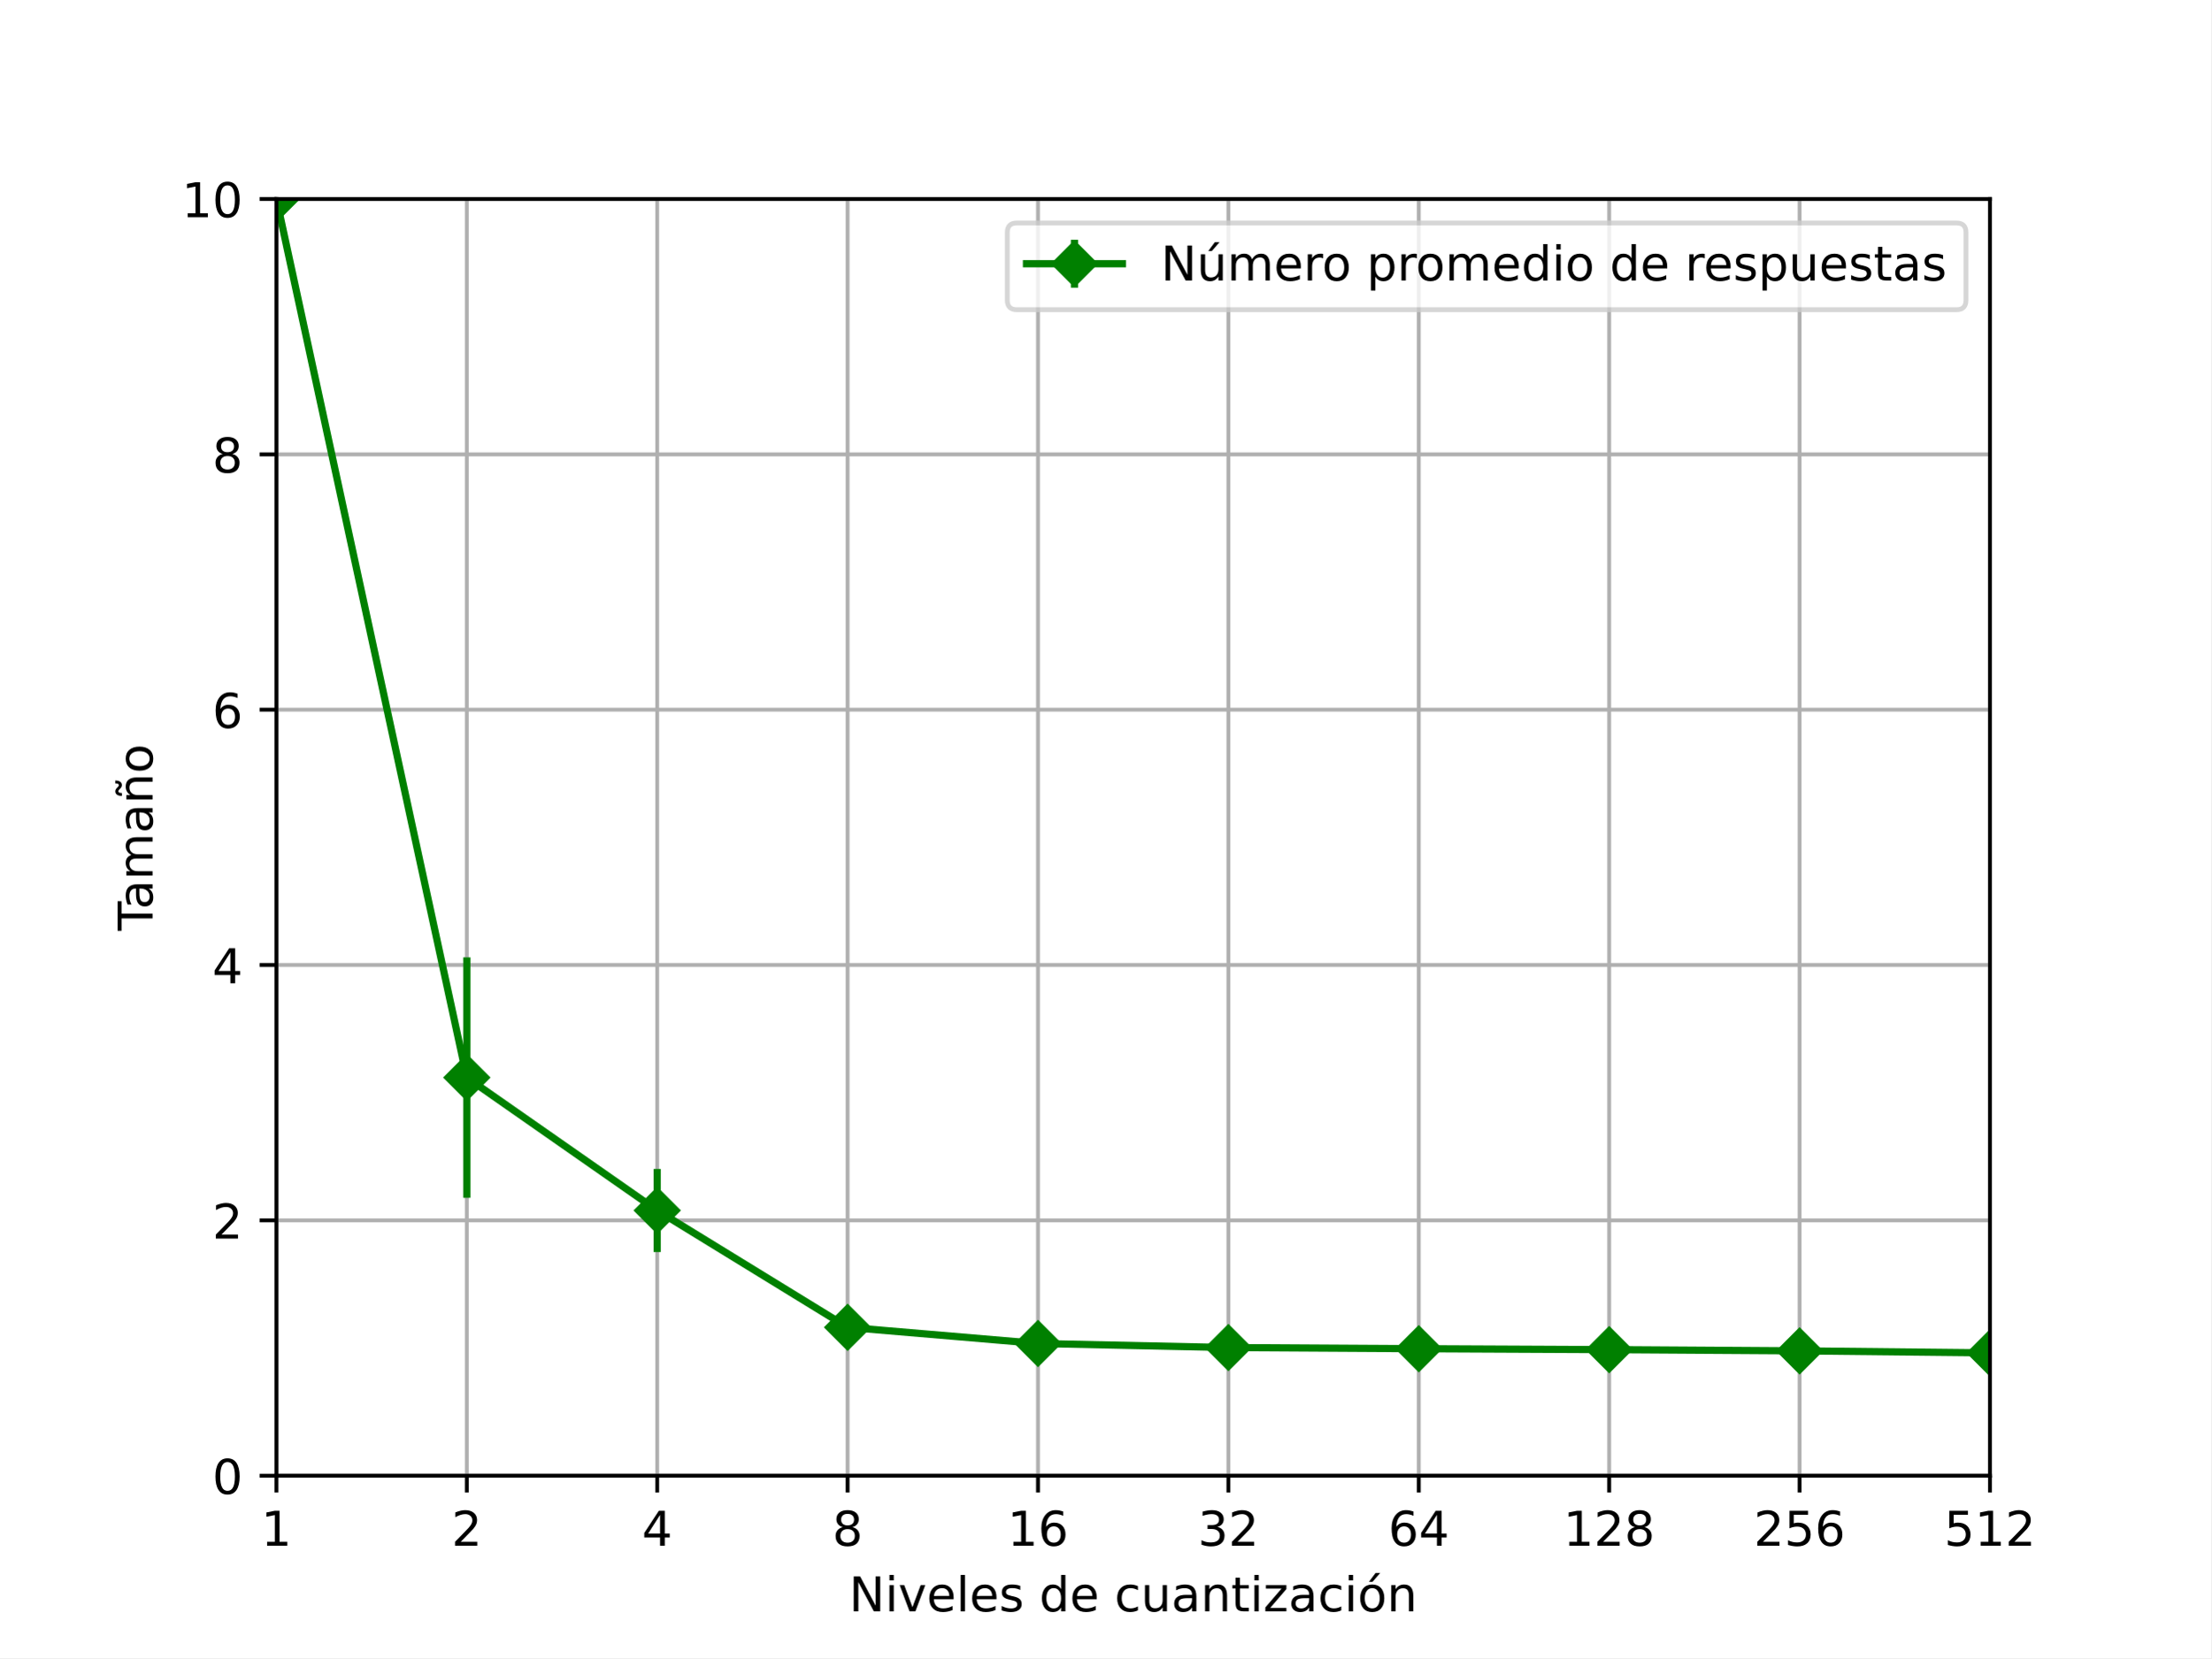
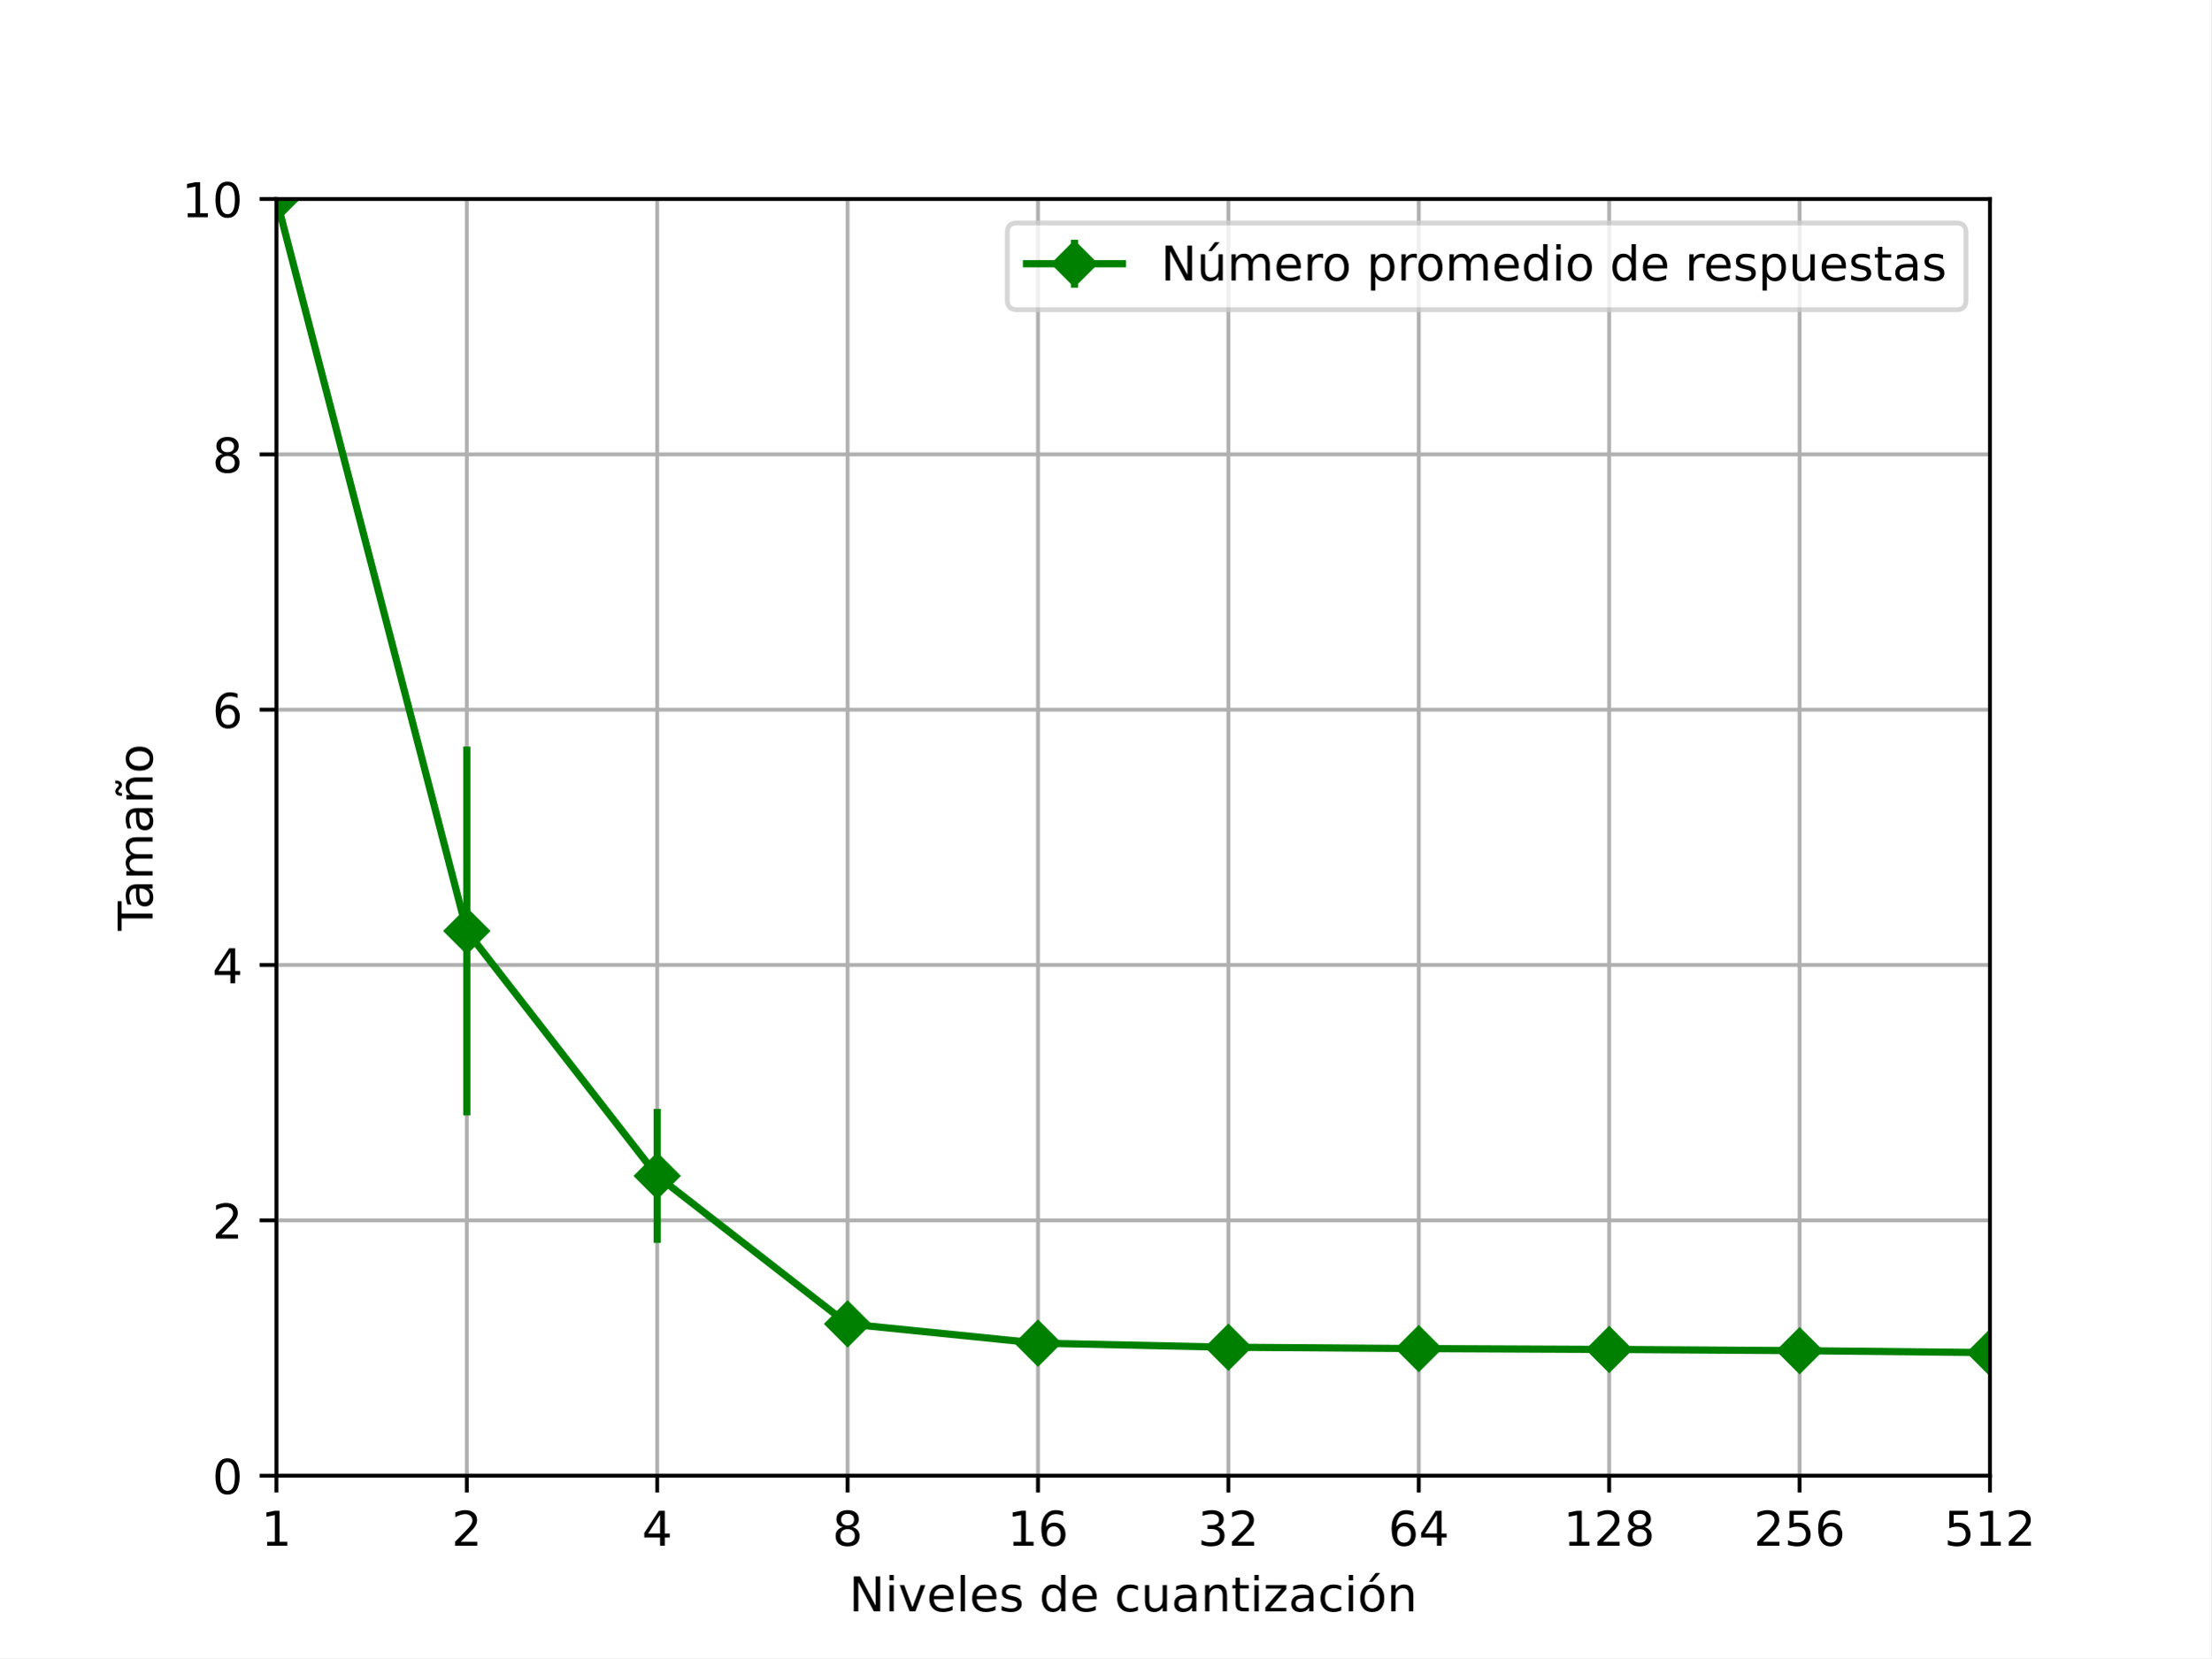
<svg xmlns="http://www.w3.org/2000/svg" xmlns:xlink="http://www.w3.org/1999/xlink" height="345.6pt" version="1.1" viewBox="0 0 460.8 345.6" width="460.8pt">
  <defs>
    <style type="text/css">*{stroke-linecap:butt;stroke-linejoin:round;}</style>
  </defs>
  <g id="figure_1">
    <g id="patch_1">
      <path d="M 0 345.6  L 460.8 345.6  L 460.8 0  L 0 0  z " style="fill:#ffffff;" />
    </g>
    <g id="axes_1">
      <g id="patch_2">
        <path d="M 57.6 307.584  L 414.72 307.584  L 414.72 41.472  L 57.6 41.472  z " style="fill:#ffffff;" />
      </g>
      <g id="matplotlib.axis_1">
        <g id="xtick_1">
          <g id="line2d_1">
-             <path clip-path="url(#pded777b928)" d="M 57.6 307.584  L 57.6 41.472  " style="fill:none;stroke:#b0b0b0;stroke-linecap:square;stroke-width:0.8;" />
+             <path clip-path="url(#p1a1d64c3c2)" d="M 57.6 307.584  L 57.6 41.472  " style="fill:none;stroke:#b0b0b0;stroke-linecap:square;stroke-width:0.8;" />
          </g>
          <g id="line2d_2">
            <defs>
-               <path d="M 0 0  L 0 3.5  " id="m996e78b9e5" style="stroke:#000000;stroke-width:0.8;" />
+               <path d="M 0 0  L 0 3.5  " id="m842f2d77aa" style="stroke:#000000;stroke-width:0.8;" />
            </defs>
            <g>
-               <use style="stroke:#000000;stroke-width:0.8;" x="57.6" xlink:href="#m996e78b9e5" y="307.584" />
+               <use style="stroke:#000000;stroke-width:0.8;" x="57.6" xlink:href="#m842f2d77aa" y="307.584" />
            </g>
          </g>
          <g id="text_1">
            <g transform="translate(54.41875 322.1824)scale(0.1 -0.1)">
              <defs>
                <path d="M 12.406 8.297  L 28.516 8.297  L 28.516 63.922  L 10.984 60.406  L 10.984 69.391  L 28.422 72.906  L 38.281 72.906  L 38.281 8.297  L 54.391 8.297  L 54.391 0  L 12.406 0  z " id="DejaVuSans-49" />
              </defs>
              <use xlink:href="#DejaVuSans-49" />
            </g>
          </g>
        </g>
        <g id="xtick_2">
          <g id="line2d_3">
-             <path clip-path="url(#pded777b928)" d="M 97.28 307.584  L 97.28 41.472  " style="fill:none;stroke:#b0b0b0;stroke-linecap:square;stroke-width:0.8;" />
+             <path clip-path="url(#p1a1d64c3c2)" d="M 97.28 307.584  L 97.28 41.472  " style="fill:none;stroke:#b0b0b0;stroke-linecap:square;stroke-width:0.8;" />
          </g>
          <g id="line2d_4">
            <g>
-               <use style="stroke:#000000;stroke-width:0.8;" x="97.28" xlink:href="#m996e78b9e5" y="307.584" />
+               <use style="stroke:#000000;stroke-width:0.8;" x="97.28" xlink:href="#m842f2d77aa" y="307.584" />
            </g>
          </g>
          <g id="text_2">
            <g transform="translate(94.09875 322.1824)scale(0.1 -0.1)">
              <defs>
                <path d="M 19.188 8.297  L 53.609 8.297  L 53.609 0  L 7.328 0  L 7.328 8.297  Q 12.938 14.109 22.625 23.891  Q 32.328 33.688 34.812 36.531  Q 39.547 41.844 41.422 45.531  Q 43.312 49.219 43.312 52.781  Q 43.312 58.594 39.234 62.25  Q 35.156 65.922 28.609 65.922  Q 23.969 65.922 18.812 64.312  Q 13.672 62.703 7.812 59.422  L 7.812 69.391  Q 13.766 71.781 18.938 73  Q 24.125 74.219 28.422 74.219  Q 39.75 74.219 46.484 68.547  Q 53.219 62.891 53.219 53.422  Q 53.219 48.922 51.531 44.891  Q 49.859 40.875 45.406 35.406  Q 44.188 33.984 37.641 27.219  Q 31.109 20.453 19.188 8.297  z " id="DejaVuSans-50" />
              </defs>
              <use xlink:href="#DejaVuSans-50" />
            </g>
          </g>
        </g>
        <g id="xtick_3">
          <g id="line2d_5">
-             <path clip-path="url(#pded777b928)" d="M 136.96 307.584  L 136.96 41.472  " style="fill:none;stroke:#b0b0b0;stroke-linecap:square;stroke-width:0.8;" />
+             <path clip-path="url(#p1a1d64c3c2)" d="M 136.96 307.584  L 136.96 41.472  " style="fill:none;stroke:#b0b0b0;stroke-linecap:square;stroke-width:0.8;" />
          </g>
          <g id="line2d_6">
            <g>
-               <use style="stroke:#000000;stroke-width:0.8;" x="136.96" xlink:href="#m996e78b9e5" y="307.584" />
+               <use style="stroke:#000000;stroke-width:0.8;" x="136.96" xlink:href="#m842f2d77aa" y="307.584" />
            </g>
          </g>
          <g id="text_3">
            <g transform="translate(133.7788 322.1824)scale(0.1 -0.1)">
              <defs>
                <path d="M 37.797 64.312  L 12.891 25.391  L 37.797 25.391  z M 35.203 72.906  L 47.609 72.906  L 47.609 25.391  L 58.016 25.391  L 58.016 17.188  L 47.609 17.188  L 47.609 0  L 37.797 0  L 37.797 17.188  L 4.891 17.188  L 4.891 26.703  z " id="DejaVuSans-52" />
              </defs>
              <use xlink:href="#DejaVuSans-52" />
            </g>
          </g>
        </g>
        <g id="xtick_4">
          <g id="line2d_7">
-             <path clip-path="url(#pded777b928)" d="M 176.64 307.584  L 176.64 41.472  " style="fill:none;stroke:#b0b0b0;stroke-linecap:square;stroke-width:0.8;" />
+             <path clip-path="url(#p1a1d64c3c2)" d="M 176.64 307.584  L 176.64 41.472  " style="fill:none;stroke:#b0b0b0;stroke-linecap:square;stroke-width:0.8;" />
          </g>
          <g id="line2d_8">
            <g>
-               <use style="stroke:#000000;stroke-width:0.8;" x="176.64" xlink:href="#m996e78b9e5" y="307.584" />
+               <use style="stroke:#000000;stroke-width:0.8;" x="176.64" xlink:href="#m842f2d77aa" y="307.584" />
            </g>
          </g>
          <g id="text_4">
            <g transform="translate(173.4588 322.1824)scale(0.1 -0.1)">
              <defs>
                <path d="M 31.781 34.625  Q 24.75 34.625 20.719 30.859  Q 16.703 27.094 16.703 20.516  Q 16.703 13.922 20.719 10.156  Q 24.75 6.391 31.781 6.391  Q 38.812 6.391 42.859 10.172  Q 46.922 13.969 46.922 20.516  Q 46.922 27.094 42.891 30.859  Q 38.875 34.625 31.781 34.625  z M 21.922 38.812  Q 15.578 40.375 12.031 44.719  Q 8.5 49.078 8.5 55.328  Q 8.5 64.062 14.719 69.141  Q 20.953 74.219 31.781 74.219  Q 42.672 74.219 48.875 69.141  Q 55.078 64.062 55.078 55.328  Q 55.078 49.078 51.531 44.719  Q 48 40.375 41.703 38.812  Q 48.828 37.156 52.797 32.312  Q 56.781 27.484 56.781 20.516  Q 56.781 9.906 50.312 4.234  Q 43.844 -1.422 31.781 -1.422  Q 19.734 -1.422 13.25 4.234  Q 6.781 9.906 6.781 20.516  Q 6.781 27.484 10.781 32.312  Q 14.797 37.156 21.922 38.812  z M 18.312 54.391  Q 18.312 48.734 21.844 45.562  Q 25.391 42.391 31.781 42.391  Q 38.141 42.391 41.719 45.562  Q 45.312 48.734 45.312 54.391  Q 45.312 60.062 41.719 63.234  Q 38.141 66.406 31.781 66.406  Q 25.391 66.406 21.844 63.234  Q 18.312 60.062 18.312 54.391  z " id="DejaVuSans-56" />
              </defs>
              <use xlink:href="#DejaVuSans-56" />
            </g>
          </g>
        </g>
        <g id="xtick_5">
          <g id="line2d_9">
-             <path clip-path="url(#pded777b928)" d="M 216.32 307.584  L 216.32 41.472  " style="fill:none;stroke:#b0b0b0;stroke-linecap:square;stroke-width:0.8;" />
+             <path clip-path="url(#p1a1d64c3c2)" d="M 216.32 307.584  L 216.32 41.472  " style="fill:none;stroke:#b0b0b0;stroke-linecap:square;stroke-width:0.8;" />
          </g>
          <g id="line2d_10">
            <g>
-               <use style="stroke:#000000;stroke-width:0.8;" x="216.32" xlink:href="#m996e78b9e5" y="307.584" />
+               <use style="stroke:#000000;stroke-width:0.8;" x="216.32" xlink:href="#m842f2d77aa" y="307.584" />
            </g>
          </g>
          <g id="text_5">
            <g transform="translate(209.9575 322.1824)scale(0.1 -0.1)">
              <defs>
                <path d="M 33.016 40.375  Q 26.375 40.375 22.484 35.828  Q 18.609 31.297 18.609 23.391  Q 18.609 15.531 22.484 10.953  Q 26.375 6.391 33.016 6.391  Q 39.656 6.391 43.531 10.953  Q 47.406 15.531 47.406 23.391  Q 47.406 31.297 43.531 35.828  Q 39.656 40.375 33.016 40.375  z M 52.594 71.297  L 52.594 62.312  Q 48.875 64.062 45.094 64.984  Q 41.312 65.922 37.594 65.922  Q 27.828 65.922 22.672 59.328  Q 17.531 52.734 16.797 39.406  Q 19.672 43.656 24.016 45.922  Q 28.375 48.188 33.594 48.188  Q 44.578 48.188 50.953 41.516  Q 57.328 34.859 57.328 23.391  Q 57.328 12.156 50.688 5.359  Q 44.047 -1.422 33.016 -1.422  Q 20.359 -1.422 13.672 8.266  Q 6.984 17.969 6.984 36.375  Q 6.984 53.656 15.188 63.938  Q 23.391 74.219 37.203 74.219  Q 40.922 74.219 44.703 73.484  Q 48.484 72.75 52.594 71.297  z " id="DejaVuSans-54" />
              </defs>
              <use xlink:href="#DejaVuSans-49" />
              <use x="63.623" xlink:href="#DejaVuSans-54" />
            </g>
          </g>
        </g>
        <g id="xtick_6">
          <g id="line2d_11">
-             <path clip-path="url(#pded777b928)" d="M 256 307.584  L 256 41.472  " style="fill:none;stroke:#b0b0b0;stroke-linecap:square;stroke-width:0.8;" />
+             <path clip-path="url(#p1a1d64c3c2)" d="M 256 307.584  L 256 41.472  " style="fill:none;stroke:#b0b0b0;stroke-linecap:square;stroke-width:0.8;" />
          </g>
          <g id="line2d_12">
            <g>
-               <use style="stroke:#000000;stroke-width:0.8;" x="256" xlink:href="#m996e78b9e5" y="307.584" />
+               <use style="stroke:#000000;stroke-width:0.8;" x="256" xlink:href="#m842f2d77aa" y="307.584" />
            </g>
          </g>
          <g id="text_6">
            <g transform="translate(249.6375 322.1824)scale(0.1 -0.1)">
              <defs>
                <path d="M 40.578 39.312  Q 47.656 37.797 51.625 33  Q 55.609 28.219 55.609 21.188  Q 55.609 10.406 48.188 4.484  Q 40.766 -1.422 27.094 -1.422  Q 22.516 -1.422 17.656 -0.516  Q 12.797 0.391 7.625 2.203  L 7.625 11.719  Q 11.719 9.328 16.594 8.109  Q 21.484 6.891 26.812 6.891  Q 36.078 6.891 40.938 10.547  Q 45.797 14.203 45.797 21.188  Q 45.797 27.641 41.281 31.266  Q 36.766 34.906 28.719 34.906  L 20.219 34.906  L 20.219 43.016  L 29.109 43.016  Q 36.375 43.016 40.234 45.922  Q 44.094 48.828 44.094 54.297  Q 44.094 59.906 40.109 62.906  Q 36.141 65.922 28.719 65.922  Q 24.656 65.922 20.016 65.031  Q 15.375 64.156 9.812 62.312  L 9.812 71.094  Q 15.438 72.656 20.344 73.438  Q 25.25 74.219 29.594 74.219  Q 40.828 74.219 47.359 69.109  Q 53.906 64.016 53.906 55.328  Q 53.906 49.266 50.438 45.094  Q 46.969 40.922 40.578 39.312  z " id="DejaVuSans-51" />
              </defs>
              <use xlink:href="#DejaVuSans-51" />
              <use x="63.623" xlink:href="#DejaVuSans-50" />
            </g>
          </g>
        </g>
        <g id="xtick_7">
          <g id="line2d_13">
-             <path clip-path="url(#pded777b928)" d="M 295.68 307.584  L 295.68 41.472  " style="fill:none;stroke:#b0b0b0;stroke-linecap:square;stroke-width:0.8;" />
+             <path clip-path="url(#p1a1d64c3c2)" d="M 295.68 307.584  L 295.68 41.472  " style="fill:none;stroke:#b0b0b0;stroke-linecap:square;stroke-width:0.8;" />
          </g>
          <g id="line2d_14">
            <g>
-               <use style="stroke:#000000;stroke-width:0.8;" x="295.68" xlink:href="#m996e78b9e5" y="307.584" />
+               <use style="stroke:#000000;stroke-width:0.8;" x="295.68" xlink:href="#m842f2d77aa" y="307.584" />
            </g>
          </g>
          <g id="text_7">
            <g transform="translate(289.3175 322.1824)scale(0.1 -0.1)">
              <use xlink:href="#DejaVuSans-54" />
              <use x="63.623" xlink:href="#DejaVuSans-52" />
            </g>
          </g>
        </g>
        <g id="xtick_8">
          <g id="line2d_15">
-             <path clip-path="url(#pded777b928)" d="M 335.36 307.584  L 335.36 41.472  " style="fill:none;stroke:#b0b0b0;stroke-linecap:square;stroke-width:0.8;" />
+             <path clip-path="url(#p1a1d64c3c2)" d="M 335.36 307.584  L 335.36 41.472  " style="fill:none;stroke:#b0b0b0;stroke-linecap:square;stroke-width:0.8;" />
          </g>
          <g id="line2d_16">
            <g>
-               <use style="stroke:#000000;stroke-width:0.8;" x="335.36" xlink:href="#m996e78b9e5" y="307.584" />
+               <use style="stroke:#000000;stroke-width:0.8;" x="335.36" xlink:href="#m842f2d77aa" y="307.584" />
            </g>
          </g>
          <g id="text_8">
            <g transform="translate(325.8163 322.1824)scale(0.1 -0.1)">
              <use xlink:href="#DejaVuSans-49" />
              <use x="63.623" xlink:href="#DejaVuSans-50" />
              <use x="127.246" xlink:href="#DejaVuSans-56" />
            </g>
          </g>
        </g>
        <g id="xtick_9">
          <g id="line2d_17">
-             <path clip-path="url(#pded777b928)" d="M 375.04 307.584  L 375.04 41.472  " style="fill:none;stroke:#b0b0b0;stroke-linecap:square;stroke-width:0.8;" />
+             <path clip-path="url(#p1a1d64c3c2)" d="M 375.04 307.584  L 375.04 41.472  " style="fill:none;stroke:#b0b0b0;stroke-linecap:square;stroke-width:0.8;" />
          </g>
          <g id="line2d_18">
            <g>
-               <use style="stroke:#000000;stroke-width:0.8;" x="375.04" xlink:href="#m996e78b9e5" y="307.584" />
+               <use style="stroke:#000000;stroke-width:0.8;" x="375.04" xlink:href="#m842f2d77aa" y="307.584" />
            </g>
          </g>
          <g id="text_9">
            <g transform="translate(365.4962 322.1824)scale(0.1 -0.1)">
              <defs>
                <path d="M 10.797 72.906  L 49.516 72.906  L 49.516 64.594  L 19.828 64.594  L 19.828 46.734  Q 21.969 47.469 24.109 47.828  Q 26.266 48.188 28.422 48.188  Q 40.625 48.188 47.75 41.5  Q 54.891 34.812 54.891 23.391  Q 54.891 11.625 47.562 5.094  Q 40.234 -1.422 26.906 -1.422  Q 22.312 -1.422 17.547 -0.641  Q 12.797 0.141 7.719 1.703  L 7.719 11.625  Q 12.109 9.234 16.797 8.062  Q 21.484 6.891 26.703 6.891  Q 35.156 6.891 40.078 11.328  Q 45.016 15.766 45.016 23.391  Q 45.016 31 40.078 35.438  Q 35.156 39.891 26.703 39.891  Q 22.75 39.891 18.812 39.016  Q 14.891 38.141 10.797 36.281  z " id="DejaVuSans-53" />
              </defs>
              <use xlink:href="#DejaVuSans-50" />
              <use x="63.623" xlink:href="#DejaVuSans-53" />
              <use x="127.246" xlink:href="#DejaVuSans-54" />
            </g>
          </g>
        </g>
        <g id="xtick_10">
          <g id="line2d_19">
-             <path clip-path="url(#pded777b928)" d="M 414.72 307.584  L 414.72 41.472  " style="fill:none;stroke:#b0b0b0;stroke-linecap:square;stroke-width:0.8;" />
+             <path clip-path="url(#p1a1d64c3c2)" d="M 414.72 307.584  L 414.72 41.472  " style="fill:none;stroke:#b0b0b0;stroke-linecap:square;stroke-width:0.8;" />
          </g>
          <g id="line2d_20">
            <g>
-               <use style="stroke:#000000;stroke-width:0.8;" x="414.72" xlink:href="#m996e78b9e5" y="307.584" />
+               <use style="stroke:#000000;stroke-width:0.8;" x="414.72" xlink:href="#m842f2d77aa" y="307.584" />
            </g>
          </g>
          <g id="text_10">
            <g transform="translate(405.1762 322.1824)scale(0.1 -0.1)">
              <use xlink:href="#DejaVuSans-53" />
              <use x="63.623" xlink:href="#DejaVuSans-49" />
              <use x="127.246" xlink:href="#DejaVuSans-50" />
            </g>
          </g>
        </g>
        <g id="text_11">
          <g transform="translate(176.9405 335.8606)scale(0.1 -0.1)">
            <defs>
              <path d="M 9.812 72.906  L 23.094 72.906  L 55.422 11.922  L 55.422 72.906  L 64.984 72.906  L 64.984 0  L 51.703 0  L 19.391 60.984  L 19.391 0  L 9.812 0  z " id="DejaVuSans-78" />
              <path d="M 9.422 54.688  L 18.406 54.688  L 18.406 0  L 9.422 0  z M 9.422 75.984  L 18.406 75.984  L 18.406 64.594  L 9.422 64.594  z " id="DejaVuSans-105" />
              <path d="M 2.984 54.688  L 12.5 54.688  L 29.594 8.797  L 46.688 54.688  L 56.203 54.688  L 35.688 0  L 23.484 0  z " id="DejaVuSans-118" />
              <path d="M 56.203 29.594  L 56.203 25.203  L 14.891 25.203  Q 15.484 15.922 20.484 11.062  Q 25.484 6.203 34.422 6.203  Q 39.594 6.203 44.453 7.469  Q 49.312 8.734 54.109 11.281  L 54.109 2.781  Q 49.266 0.734 44.188 -0.344  Q 39.109 -1.422 33.891 -1.422  Q 20.797 -1.422 13.156 6.188  Q 5.516 13.812 5.516 26.812  Q 5.516 40.234 12.766 48.109  Q 20.016 56 32.328 56  Q 43.359 56 49.781 48.891  Q 56.203 41.797 56.203 29.594  z M 47.219 32.234  Q 47.125 39.594 43.094 43.984  Q 39.062 48.391 32.422 48.391  Q 24.906 48.391 20.391 44.141  Q 15.875 39.891 15.188 32.172  z " id="DejaVuSans-101" />
              <path d="M 9.422 75.984  L 18.406 75.984  L 18.406 0  L 9.422 0  z " id="DejaVuSans-108" />
              <path d="M 44.281 53.078  L 44.281 44.578  Q 40.484 46.531 36.375 47.5  Q 32.281 48.484 27.875 48.484  Q 21.188 48.484 17.844 46.438  Q 14.5 44.391 14.5 40.281  Q 14.5 37.156 16.891 35.375  Q 19.281 33.594 26.516 31.984  L 29.594 31.297  Q 39.156 29.25 43.188 25.516  Q 47.219 21.781 47.219 15.094  Q 47.219 7.469 41.188 3.016  Q 35.156 -1.422 24.609 -1.422  Q 20.219 -1.422 15.453 -0.562  Q 10.688 0.297 5.422 2  L 5.422 11.281  Q 10.406 8.688 15.234 7.391  Q 20.062 6.109 24.812 6.109  Q 31.156 6.109 34.562 8.281  Q 37.984 10.453 37.984 14.406  Q 37.984 18.062 35.516 20.016  Q 33.062 21.969 24.703 23.781  L 21.578 24.516  Q 13.234 26.266 9.516 29.906  Q 5.812 33.547 5.812 39.891  Q 5.812 47.609 11.281 51.797  Q 16.75 56 26.812 56  Q 31.781 56 36.172 55.266  Q 40.578 54.547 44.281 53.078  z " id="DejaVuSans-115" />
              <path id="DejaVuSans-32" />
              <path d="M 45.406 46.391  L 45.406 75.984  L 54.391 75.984  L 54.391 0  L 45.406 0  L 45.406 8.203  Q 42.578 3.328 38.25 0.953  Q 33.938 -1.422 27.875 -1.422  Q 17.969 -1.422 11.734 6.484  Q 5.516 14.406 5.516 27.297  Q 5.516 40.188 11.734 48.094  Q 17.969 56 27.875 56  Q 33.938 56 38.25 53.625  Q 42.578 51.266 45.406 46.391  z M 14.797 27.297  Q 14.797 17.391 18.875 11.75  Q 22.953 6.109 30.078 6.109  Q 37.203 6.109 41.297 11.75  Q 45.406 17.391 45.406 27.297  Q 45.406 37.203 41.297 42.844  Q 37.203 48.484 30.078 48.484  Q 22.953 48.484 18.875 42.844  Q 14.797 37.203 14.797 27.297  z " id="DejaVuSans-100" />
              <path d="M 48.781 52.594  L 48.781 44.188  Q 44.969 46.297 41.141 47.344  Q 37.312 48.391 33.406 48.391  Q 24.656 48.391 19.812 42.844  Q 14.984 37.312 14.984 27.297  Q 14.984 17.281 19.812 11.734  Q 24.656 6.203 33.406 6.203  Q 37.312 6.203 41.141 7.25  Q 44.969 8.297 48.781 10.406  L 48.781 2.094  Q 45.016 0.344 40.984 -0.531  Q 36.969 -1.422 32.422 -1.422  Q 20.062 -1.422 12.781 6.344  Q 5.516 14.109 5.516 27.297  Q 5.516 40.672 12.859 48.328  Q 20.219 56 33.016 56  Q 37.156 56 41.109 55.141  Q 45.062 54.297 48.781 52.594  z " id="DejaVuSans-99" />
              <path d="M 8.5 21.578  L 8.5 54.688  L 17.484 54.688  L 17.484 21.922  Q 17.484 14.156 20.5 10.266  Q 23.531 6.391 29.594 6.391  Q 36.859 6.391 41.078 11.031  Q 45.312 15.672 45.312 23.688  L 45.312 54.688  L 54.297 54.688  L 54.297 0  L 45.312 0  L 45.312 8.406  Q 42.047 3.422 37.719 1  Q 33.406 -1.422 27.688 -1.422  Q 18.266 -1.422 13.375 4.438  Q 8.5 10.297 8.5 21.578  z M 31.109 56  z " id="DejaVuSans-117" />
              <path d="M 34.281 27.484  Q 23.391 27.484 19.188 25  Q 14.984 22.516 14.984 16.5  Q 14.984 11.719 18.141 8.906  Q 21.297 6.109 26.703 6.109  Q 34.188 6.109 38.703 11.406  Q 43.219 16.703 43.219 25.484  L 43.219 27.484  z M 52.203 31.203  L 52.203 0  L 43.219 0  L 43.219 8.297  Q 40.141 3.328 35.547 0.953  Q 30.953 -1.422 24.312 -1.422  Q 15.922 -1.422 10.953 3.297  Q 6 8.016 6 15.922  Q 6 25.141 12.172 29.828  Q 18.359 34.516 30.609 34.516  L 43.219 34.516  L 43.219 35.406  Q 43.219 41.609 39.141 45  Q 35.062 48.391 27.688 48.391  Q 23 48.391 18.547 47.266  Q 14.109 46.141 10.016 43.891  L 10.016 52.203  Q 14.938 54.109 19.578 55.047  Q 24.219 56 28.609 56  Q 40.484 56 46.344 49.844  Q 52.203 43.703 52.203 31.203  z " id="DejaVuSans-97" />
              <path d="M 54.891 33.016  L 54.891 0  L 45.906 0  L 45.906 32.719  Q 45.906 40.484 42.875 44.328  Q 39.844 48.188 33.797 48.188  Q 26.516 48.188 22.312 43.547  Q 18.109 38.922 18.109 30.906  L 18.109 0  L 9.078 0  L 9.078 54.688  L 18.109 54.688  L 18.109 46.188  Q 21.344 51.125 25.703 53.562  Q 30.078 56 35.797 56  Q 45.219 56 50.047 50.172  Q 54.891 44.344 54.891 33.016  z " id="DejaVuSans-110" />
              <path d="M 18.312 70.219  L 18.312 54.688  L 36.812 54.688  L 36.812 47.703  L 18.312 47.703  L 18.312 18.016  Q 18.312 11.328 20.141 9.422  Q 21.969 7.516 27.594 7.516  L 36.812 7.516  L 36.812 0  L 27.594 0  Q 17.188 0 13.234 3.875  Q 9.281 7.766 9.281 18.016  L 9.281 47.703  L 2.688 47.703  L 2.688 54.688  L 9.281 54.688  L 9.281 70.219  z " id="DejaVuSans-116" />
              <path d="M 5.516 54.688  L 48.188 54.688  L 48.188 46.484  L 14.406 7.172  L 48.188 7.172  L 48.188 0  L 4.297 0  L 4.297 8.203  L 38.094 47.516  L 5.516 47.516  z " id="DejaVuSans-122" />
              <path d="M 30.609 48.391  Q 23.391 48.391 19.188 42.75  Q 14.984 37.109 14.984 27.297  Q 14.984 17.484 19.156 11.844  Q 23.344 6.203 30.609 6.203  Q 37.797 6.203 41.984 11.859  Q 46.188 17.531 46.188 27.297  Q 46.188 37.016 41.984 42.703  Q 37.797 48.391 30.609 48.391  z M 30.609 56  Q 42.328 56 49.016 48.375  Q 55.719 40.766 55.719 27.297  Q 55.719 13.875 49.016 6.219  Q 42.328 -1.422 30.609 -1.422  Q 18.844 -1.422 12.172 6.219  Q 5.516 13.875 5.516 27.297  Q 5.516 40.766 12.172 48.375  Q 18.844 56 30.609 56  z M 37.406 79.984  L 47.125 79.984  L 31.203 61.625  L 23.734 61.625  z " id="DejaVuSans-243" />
            </defs>
            <use xlink:href="#DejaVuSans-78" />
            <use x="74.805" xlink:href="#DejaVuSans-105" />
            <use x="102.588" xlink:href="#DejaVuSans-118" />
            <use x="161.768" xlink:href="#DejaVuSans-101" />
            <use x="223.291" xlink:href="#DejaVuSans-108" />
            <use x="251.074" xlink:href="#DejaVuSans-101" />
            <use x="312.598" xlink:href="#DejaVuSans-115" />
            <use x="364.697" xlink:href="#DejaVuSans-32" />
            <use x="396.484" xlink:href="#DejaVuSans-100" />
            <use x="459.961" xlink:href="#DejaVuSans-101" />
            <use x="521.484" xlink:href="#DejaVuSans-32" />
            <use x="553.271" xlink:href="#DejaVuSans-99" />
            <use x="608.252" xlink:href="#DejaVuSans-117" />
            <use x="671.631" xlink:href="#DejaVuSans-97" />
            <use x="732.91" xlink:href="#DejaVuSans-110" />
            <use x="796.289" xlink:href="#DejaVuSans-116" />
            <use x="835.498" xlink:href="#DejaVuSans-105" />
            <use x="863.281" xlink:href="#DejaVuSans-122" />
            <use x="915.771" xlink:href="#DejaVuSans-97" />
            <use x="977.051" xlink:href="#DejaVuSans-99" />
            <use x="1032.031" xlink:href="#DejaVuSans-105" />
            <use x="1059.814" xlink:href="#DejaVuSans-243" />
            <use x="1120.996" xlink:href="#DejaVuSans-110" />
          </g>
        </g>
      </g>
      <g id="matplotlib.axis_2">
        <g id="ytick_1">
          <g id="line2d_21">
-             <path clip-path="url(#pded777b928)" d="M 57.6 307.584  L 414.72 307.584  " style="fill:none;stroke:#b0b0b0;stroke-linecap:square;stroke-width:0.8;" />
+             <path clip-path="url(#p1a1d64c3c2)" d="M 57.6 307.584  L 414.72 307.584  " style="fill:none;stroke:#b0b0b0;stroke-linecap:square;stroke-width:0.8;" />
          </g>
          <g id="line2d_22">
            <defs>
-               <path d="M 0 0  L -3.5 0  " id="mbcdd9fb008" style="stroke:#000000;stroke-width:0.8;" />
+               <path d="M 0 0  L -3.5 0  " id="mba95f39d71" style="stroke:#000000;stroke-width:0.8;" />
            </defs>
            <g>
-               <use style="stroke:#000000;stroke-width:0.8;" x="57.6" xlink:href="#mbcdd9fb008" y="307.584" />
+               <use style="stroke:#000000;stroke-width:0.8;" x="57.6" xlink:href="#mba95f39d71" y="307.584" />
            </g>
          </g>
          <g id="text_12">
            <g transform="translate(44.2375 311.3832)scale(0.1 -0.1)">
              <defs>
                <path d="M 31.781 66.406  Q 24.172 66.406 20.328 58.906  Q 16.5 51.422 16.5 36.375  Q 16.5 21.391 20.328 13.891  Q 24.172 6.391 31.781 6.391  Q 39.453 6.391 43.281 13.891  Q 47.125 21.391 47.125 36.375  Q 47.125 51.422 43.281 58.906  Q 39.453 66.406 31.781 66.406  z M 31.781 74.219  Q 44.047 74.219 50.516 64.516  Q 56.984 54.828 56.984 36.375  Q 56.984 17.969 50.516 8.266  Q 44.047 -1.422 31.781 -1.422  Q 19.531 -1.422 13.062 8.266  Q 6.594 17.969 6.594 36.375  Q 6.594 54.828 13.062 64.516  Q 19.531 74.219 31.781 74.219  z " id="DejaVuSans-48" />
              </defs>
              <use xlink:href="#DejaVuSans-48" />
            </g>
          </g>
        </g>
        <g id="ytick_2">
          <g id="line2d_23">
-             <path clip-path="url(#pded777b928)" d="M 57.6 254.362  L 414.72 254.362  " style="fill:none;stroke:#b0b0b0;stroke-linecap:square;stroke-width:0.8;" />
+             <path clip-path="url(#p1a1d64c3c2)" d="M 57.6 254.362  L 414.72 254.362  " style="fill:none;stroke:#b0b0b0;stroke-linecap:square;stroke-width:0.8;" />
          </g>
          <g id="line2d_24">
            <g>
-               <use style="stroke:#000000;stroke-width:0.8;" x="57.6" xlink:href="#mbcdd9fb008" y="254.362" />
+               <use style="stroke:#000000;stroke-width:0.8;" x="57.6" xlink:href="#mba95f39d71" y="254.362" />
            </g>
          </g>
          <g id="text_13">
            <g transform="translate(44.2375 258.1608)scale(0.1 -0.1)">
              <use xlink:href="#DejaVuSans-50" />
            </g>
          </g>
        </g>
        <g id="ytick_3">
          <g id="line2d_25">
-             <path clip-path="url(#pded777b928)" d="M 57.6 201.139  L 414.72 201.139  " style="fill:none;stroke:#b0b0b0;stroke-linecap:square;stroke-width:0.8;" />
+             <path clip-path="url(#p1a1d64c3c2)" d="M 57.6 201.139  L 414.72 201.139  " style="fill:none;stroke:#b0b0b0;stroke-linecap:square;stroke-width:0.8;" />
          </g>
          <g id="line2d_26">
            <g>
-               <use style="stroke:#000000;stroke-width:0.8;" x="57.6" xlink:href="#mbcdd9fb008" y="201.139" />
+               <use style="stroke:#000000;stroke-width:0.8;" x="57.6" xlink:href="#mba95f39d71" y="201.139" />
            </g>
          </g>
          <g id="text_14">
            <g transform="translate(44.2375 204.9384)scale(0.1 -0.1)">
              <use xlink:href="#DejaVuSans-52" />
            </g>
          </g>
        </g>
        <g id="ytick_4">
          <g id="line2d_27">
-             <path clip-path="url(#pded777b928)" d="M 57.6 147.917  L 414.72 147.917  " style="fill:none;stroke:#b0b0b0;stroke-linecap:square;stroke-width:0.8;" />
+             <path clip-path="url(#p1a1d64c3c2)" d="M 57.6 147.917  L 414.72 147.917  " style="fill:none;stroke:#b0b0b0;stroke-linecap:square;stroke-width:0.8;" />
          </g>
          <g id="line2d_28">
            <g>
-               <use style="stroke:#000000;stroke-width:0.8;" x="57.6" xlink:href="#mbcdd9fb008" y="147.917" />
+               <use style="stroke:#000000;stroke-width:0.8;" x="57.6" xlink:href="#mba95f39d71" y="147.917" />
            </g>
          </g>
          <g id="text_15">
            <g transform="translate(44.2375 151.716)scale(0.1 -0.1)">
              <use xlink:href="#DejaVuSans-54" />
            </g>
          </g>
        </g>
        <g id="ytick_5">
          <g id="line2d_29">
-             <path clip-path="url(#pded777b928)" d="M 57.6 94.694  L 414.72 94.694  " style="fill:none;stroke:#b0b0b0;stroke-linecap:square;stroke-width:0.8;" />
+             <path clip-path="url(#p1a1d64c3c2)" d="M 57.6 94.694  L 414.72 94.694  " style="fill:none;stroke:#b0b0b0;stroke-linecap:square;stroke-width:0.8;" />
          </g>
          <g id="line2d_30">
            <g>
-               <use style="stroke:#000000;stroke-width:0.8;" x="57.6" xlink:href="#mbcdd9fb008" y="94.694" />
+               <use style="stroke:#000000;stroke-width:0.8;" x="57.6" xlink:href="#mba95f39d71" y="94.694" />
            </g>
          </g>
          <g id="text_16">
            <g transform="translate(44.2375 98.49362)scale(0.1 -0.1)">
              <use xlink:href="#DejaVuSans-56" />
            </g>
          </g>
        </g>
        <g id="ytick_6">
          <g id="line2d_31">
-             <path clip-path="url(#pded777b928)" d="M 57.6 41.472  L 414.72 41.472  " style="fill:none;stroke:#b0b0b0;stroke-linecap:square;stroke-width:0.8;" />
+             <path clip-path="url(#p1a1d64c3c2)" d="M 57.6 41.472  L 414.72 41.472  " style="fill:none;stroke:#b0b0b0;stroke-linecap:square;stroke-width:0.8;" />
          </g>
          <g id="line2d_32">
            <g>
-               <use style="stroke:#000000;stroke-width:0.8;" x="57.6" xlink:href="#mbcdd9fb008" y="41.472" />
+               <use style="stroke:#000000;stroke-width:0.8;" x="57.6" xlink:href="#mba95f39d71" y="41.472" />
            </g>
          </g>
          <g id="text_17">
            <g transform="translate(37.875 45.27122)scale(0.1 -0.1)">
              <use xlink:href="#DejaVuSans-49" />
              <use x="63.623" xlink:href="#DejaVuSans-48" />
            </g>
          </g>
        </g>
        <g id="text_18">
          <g transform="translate(31.79531 193.9835)rotate(-90)scale(0.1 -0.1)">
            <defs>
              <path d="M -0.297 72.906  L 61.375 72.906  L 61.375 64.594  L 35.5 64.594  L 35.5 0  L 25.594 0  L 25.594 64.594  L -0.297 64.594  z " id="DejaVuSans-84" />
              <path d="M 52 44.188  Q 55.375 50.25 60.062 53.125  Q 64.75 56 71.094 56  Q 79.641 56 84.281 50.016  Q 88.922 44.047 88.922 33.016  L 88.922 0  L 79.891 0  L 79.891 32.719  Q 79.891 40.578 77.094 44.375  Q 74.312 48.188 68.609 48.188  Q 61.625 48.188 57.562 43.547  Q 53.516 38.922 53.516 30.906  L 53.516 0  L 44.484 0  L 44.484 32.719  Q 44.484 40.625 41.703 44.406  Q 38.922 48.188 33.109 48.188  Q 26.219 48.188 22.156 43.531  Q 18.109 38.875 18.109 30.906  L 18.109 0  L 9.078 0  L 9.078 54.688  L 18.109 54.688  L 18.109 46.188  Q 21.188 51.219 25.484 53.609  Q 29.781 56 35.688 56  Q 41.656 56 45.828 52.969  Q 50 49.953 52 44.188  z " id="DejaVuSans-109" />
              <path d="M 54.891 33.016  L 54.891 0  L 45.906 0  L 45.906 32.719  Q 45.906 40.484 42.875 44.328  Q 39.844 48.188 33.797 48.188  Q 26.516 48.188 22.312 43.547  Q 18.109 38.922 18.109 30.906  L 18.109 0  L 9.078 0  L 9.078 54.688  L 18.109 54.688  L 18.109 46.188  Q 21.344 51.125 25.703 53.562  Q 30.078 56 35.797 56  Q 45.219 56 50.047 50.172  Q 54.891 44.344 54.891 33.016  z M 32.234 66.891  L 29.438 69.578  Q 28.375 70.562 27.562 71.016  Q 26.766 71.484 26.125 71.484  Q 24.266 71.484 23.391 69.703  Q 22.516 67.922 22.406 63.922  L 16.312 63.922  Q 16.406 70.516 18.891 74.094  Q 21.391 77.688 25.828 77.688  Q 27.688 77.688 29.25 77  Q 30.812 76.312 32.625 74.703  L 35.406 72.016  Q 36.469 71.047 37.281 70.578  Q 38.094 70.125 38.719 70.125  Q 40.578 70.125 41.453 71.906  Q 42.328 73.688 42.438 77.688  L 48.531 77.688  Q 48.438 71.094 45.938 67.5  Q 43.453 63.922 39.016 63.922  Q 37.156 63.922 35.594 64.594  Q 34.031 65.281 32.234 66.891  z " id="DejaVuSans-241" />
              <path d="M 30.609 48.391  Q 23.391 48.391 19.188 42.75  Q 14.984 37.109 14.984 27.297  Q 14.984 17.484 19.156 11.844  Q 23.344 6.203 30.609 6.203  Q 37.797 6.203 41.984 11.859  Q 46.188 17.531 46.188 27.297  Q 46.188 37.016 41.984 42.703  Q 37.797 48.391 30.609 48.391  z M 30.609 56  Q 42.328 56 49.016 48.375  Q 55.719 40.766 55.719 27.297  Q 55.719 13.875 49.016 6.219  Q 42.328 -1.422 30.609 -1.422  Q 18.844 -1.422 12.172 6.219  Q 5.516 13.875 5.516 27.297  Q 5.516 40.766 12.172 48.375  Q 18.844 56 30.609 56  z " id="DejaVuSans-111" />
            </defs>
            <use xlink:href="#DejaVuSans-84" />
            <use x="44.584" xlink:href="#DejaVuSans-97" />
            <use x="105.863" xlink:href="#DejaVuSans-109" />
            <use x="203.275" xlink:href="#DejaVuSans-97" />
            <use x="264.555" xlink:href="#DejaVuSans-241" />
            <use x="327.934" xlink:href="#DejaVuSans-111" />
          </g>
        </g>
      </g>
      <g id="LineCollection_1">
-         <path clip-path="url(#pded777b928)" d="M 57.6 41.472  L 57.6 41.472  " style="fill:none;stroke:#008000;stroke-width:1.5;" />
-         <path clip-path="url(#pded777b928)" d="M 97.28 249.65  L 97.28 199.543  " style="fill:none;stroke:#008000;stroke-width:1.5;" />
-         <path clip-path="url(#pded777b928)" d="M 136.96 260.959  L 136.96 243.642  " style="fill:none;stroke:#008000;stroke-width:1.5;" />
-         <path clip-path="url(#pded777b928)" d="M 176.64 279.328  L 176.64 273.989  " style="fill:none;stroke:#008000;stroke-width:1.5;" />
-         <path clip-path="url(#pded777b928)" d="M 216.32 280.535  L 216.32 279.523  " style="fill:none;stroke:#008000;stroke-width:1.5;" />
-         <path clip-path="url(#pded777b928)" d="M 256 281.06  L 256 280.693  " style="fill:none;stroke:#008000;stroke-width:1.5;" />
-         <path clip-path="url(#pded777b928)" d="M 295.68 281.661  L 295.68 280.57  " style="fill:none;stroke:#008000;stroke-width:1.5;" />
-         <path clip-path="url(#pded777b928)" d="M 335.36 282.347  L 335.36 280.269  " style="fill:none;stroke:#008000;stroke-width:1.5;" />
-         <path clip-path="url(#pded777b928)" d="M 375.04 283.357  L 375.04 279.777  " style="fill:none;stroke:#008000;stroke-width:1.5;" />
-         <path clip-path="url(#pded777b928)" d="M 414.72 285.03  L 414.72 278.944  " style="fill:none;stroke:#008000;stroke-width:1.5;" />
+         <path clip-path="url(#p1a1d64c3c2)" d="M 57.6 41.472  L 57.6 41.472  " style="fill:none;stroke:#008000;stroke-width:1.5;" />
+         <path clip-path="url(#p1a1d64c3c2)" d="M 97.28 232.488  L 97.28 155.603  " style="fill:none;stroke:#008000;stroke-width:1.5;" />
+         <path clip-path="url(#p1a1d64c3c2)" d="M 136.96 259.06  L 136.96 231.14  " style="fill:none;stroke:#008000;stroke-width:1.5;" />
+         <path clip-path="url(#p1a1d64c3c2)" d="M 176.64 278.448  L 176.64 273.443  " style="fill:none;stroke:#008000;stroke-width:1.5;" />
+         <path clip-path="url(#p1a1d64c3c2)" d="M 216.32 281.056  L 216.32 278.858  " style="fill:none;stroke:#008000;stroke-width:1.5;" />
+         <path clip-path="url(#p1a1d64c3c2)" d="M 256 280.864  L 256 280.747  " style="fill:none;stroke:#008000;stroke-width:1.5;" />
+         <path clip-path="url(#p1a1d64c3c2)" d="M 295.68 281.564  L 295.68 280.614  " style="fill:none;stroke:#008000;stroke-width:1.5;" />
+         <path clip-path="url(#p1a1d64c3c2)" d="M 335.36 282.191  L 335.36 280.344  " style="fill:none;stroke:#008000;stroke-width:1.5;" />
+         <path clip-path="url(#p1a1d64c3c2)" d="M 375.04 283.198  L 375.04 279.853  " style="fill:none;stroke:#008000;stroke-width:1.5;" />
+         <path clip-path="url(#p1a1d64c3c2)" d="M 414.72 284.82  L 414.72 279.049  " style="fill:none;stroke:#008000;stroke-width:1.5;" />
      </g>
      <g id="line2d_33">
-         <path clip-path="url(#pded777b928)" d="M 57.6 41.472  L 97.28 224.596  L 136.96 252.3  L 176.64 276.658  L 216.32 280.029  L 256 280.876  L 295.68 281.115  L 335.36 281.308  L 375.04 281.567  L 414.72 281.987  " style="fill:none;stroke:#008000;stroke-linecap:square;stroke-width:1.5;" />
+         <path clip-path="url(#p1a1d64c3c2)" d="M 57.6 41.472  L 97.28 194.045  L 136.96 245.1  L 176.64 275.946  L 216.32 279.957  L 256 280.806  L 295.68 281.089  L 335.36 281.267  L 375.04 281.526  L 414.72 281.935  " style="fill:none;stroke:#008000;stroke-linecap:square;stroke-width:1.5;" />
        <defs>
-           <path d="M -0 4.243  L 4.243 0  L 0 -4.243  L -4.243 -0  z " id="m2091b4884e" style="stroke:#008000;stroke-linejoin:miter;" />
+           <path d="M -0 4.243  L 4.243 0  L 0 -4.243  L -4.243 -0  z " id="m05732f5ac6" style="stroke:#008000;stroke-linejoin:miter;" />
        </defs>
-         <g clip-path="url(#pded777b928)">
-           <use style="fill:#008000;stroke:#008000;stroke-linejoin:miter;" x="57.6" xlink:href="#m2091b4884e" y="41.472" />
-           <use style="fill:#008000;stroke:#008000;stroke-linejoin:miter;" x="97.28" xlink:href="#m2091b4884e" y="224.596" />
-           <use style="fill:#008000;stroke:#008000;stroke-linejoin:miter;" x="136.96" xlink:href="#m2091b4884e" y="252.3" />
-           <use style="fill:#008000;stroke:#008000;stroke-linejoin:miter;" x="176.64" xlink:href="#m2091b4884e" y="276.658" />
-           <use style="fill:#008000;stroke:#008000;stroke-linejoin:miter;" x="216.32" xlink:href="#m2091b4884e" y="280.029" />
-           <use style="fill:#008000;stroke:#008000;stroke-linejoin:miter;" x="256" xlink:href="#m2091b4884e" y="280.876" />
-           <use style="fill:#008000;stroke:#008000;stroke-linejoin:miter;" x="295.68" xlink:href="#m2091b4884e" y="281.115" />
-           <use style="fill:#008000;stroke:#008000;stroke-linejoin:miter;" x="335.36" xlink:href="#m2091b4884e" y="281.308" />
-           <use style="fill:#008000;stroke:#008000;stroke-linejoin:miter;" x="375.04" xlink:href="#m2091b4884e" y="281.567" />
-           <use style="fill:#008000;stroke:#008000;stroke-linejoin:miter;" x="414.72" xlink:href="#m2091b4884e" y="281.987" />
+         <g clip-path="url(#p1a1d64c3c2)">
+           <use style="fill:#008000;stroke:#008000;stroke-linejoin:miter;" x="57.6" xlink:href="#m05732f5ac6" y="41.472" />
+           <use style="fill:#008000;stroke:#008000;stroke-linejoin:miter;" x="97.28" xlink:href="#m05732f5ac6" y="194.045" />
+           <use style="fill:#008000;stroke:#008000;stroke-linejoin:miter;" x="136.96" xlink:href="#m05732f5ac6" y="245.1" />
+           <use style="fill:#008000;stroke:#008000;stroke-linejoin:miter;" x="176.64" xlink:href="#m05732f5ac6" y="275.946" />
+           <use style="fill:#008000;stroke:#008000;stroke-linejoin:miter;" x="216.32" xlink:href="#m05732f5ac6" y="279.957" />
+           <use style="fill:#008000;stroke:#008000;stroke-linejoin:miter;" x="256" xlink:href="#m05732f5ac6" y="280.806" />
+           <use style="fill:#008000;stroke:#008000;stroke-linejoin:miter;" x="295.68" xlink:href="#m05732f5ac6" y="281.089" />
+           <use style="fill:#008000;stroke:#008000;stroke-linejoin:miter;" x="335.36" xlink:href="#m05732f5ac6" y="281.267" />
+           <use style="fill:#008000;stroke:#008000;stroke-linejoin:miter;" x="375.04" xlink:href="#m05732f5ac6" y="281.526" />
+           <use style="fill:#008000;stroke:#008000;stroke-linejoin:miter;" x="414.72" xlink:href="#m05732f5ac6" y="281.935" />
        </g>
      </g>
      <g id="patch_3">
        <path d="M 57.6 307.584  L 57.6 41.472  " style="fill:none;stroke:#000000;stroke-linecap:square;stroke-linejoin:miter;stroke-width:0.8;" />
      </g>
      <g id="patch_4">
        <path d="M 414.72 307.584  L 414.72 41.472  " style="fill:none;stroke:#000000;stroke-linecap:square;stroke-linejoin:miter;stroke-width:0.8;" />
      </g>
      <g id="patch_5">
        <path d="M 57.6 307.584  L 414.72 307.584  " style="fill:none;stroke:#000000;stroke-linecap:square;stroke-linejoin:miter;stroke-width:0.8;" />
      </g>
      <g id="patch_6">
        <path d="M 57.6 41.472  L 414.72 41.472  " style="fill:none;stroke:#000000;stroke-linecap:square;stroke-linejoin:miter;stroke-width:0.8;" />
      </g>
      <g id="legend_1">
        <g id="patch_7">
          <path d="M 211.92 64.55  L 407.72 64.55  Q 409.72 64.55 409.72 62.55  L 409.72 48.472  Q 409.72 46.472 407.72 46.472  L 211.92 46.472  Q 209.92 46.472 209.92 48.472  L 209.92 62.55  Q 209.92 64.55 211.92 64.55  z " style="fill:#ffffff;opacity:0.8;stroke:#cccccc;stroke-linejoin:miter;" />
        </g>
        <g id="LineCollection_2">
          <path d="M 223.92 59.97  L 223.92 49.97  " style="fill:none;stroke:#008000;stroke-width:1.5;" />
        </g>
        <g id="line2d_34">
          <path d="M 213.92 54.97  L 233.92 54.97  " style="fill:none;stroke:#008000;stroke-linecap:square;stroke-width:1.5;" />
        </g>
        <g id="line2d_35">
          <g>
-             <use style="fill:#008000;stroke:#008000;stroke-linejoin:miter;" x="223.92" xlink:href="#m2091b4884e" y="54.97" />
+             <use style="fill:#008000;stroke:#008000;stroke-linejoin:miter;" x="223.92" xlink:href="#m05732f5ac6" y="54.97" />
          </g>
        </g>
        <g id="text_19">
          <g transform="translate(241.92 58.47044)scale(0.1 -0.1)">
            <defs>
              <path d="M 8.5 21.578  L 8.5 54.688  L 17.484 54.688  L 17.484 21.922  Q 17.484 14.156 20.5 10.266  Q 23.531 6.391 29.594 6.391  Q 36.859 6.391 41.078 11.031  Q 45.312 15.672 45.312 23.688  L 45.312 54.688  L 54.297 54.688  L 54.297 0  L 45.312 0  L 45.312 8.406  Q 42.047 3.422 37.719 1  Q 33.406 -1.422 27.688 -1.422  Q 18.266 -1.422 13.375 4.438  Q 8.5 10.297 8.5 21.578  z M 31.109 56  z M 37.797 79.984  L 47.516 79.984  L 31.594 61.625  L 24.125 61.625  z " id="DejaVuSans-250" />
              <path d="M 41.109 46.297  Q 39.594 47.172 37.812 47.578  Q 36.031 48 33.891 48  Q 26.266 48 22.188 43.047  Q 18.109 38.094 18.109 28.812  L 18.109 0  L 9.078 0  L 9.078 54.688  L 18.109 54.688  L 18.109 46.188  Q 20.953 51.172 25.484 53.578  Q 30.031 56 36.531 56  Q 37.453 56 38.578 55.875  Q 39.703 55.766 41.062 55.516  z " id="DejaVuSans-114" />
              <path d="M 18.109 8.203  L 18.109 -20.797  L 9.078 -20.797  L 9.078 54.688  L 18.109 54.688  L 18.109 46.391  Q 20.953 51.266 25.266 53.625  Q 29.594 56 35.594 56  Q 45.562 56 51.781 48.094  Q 58.016 40.188 58.016 27.297  Q 58.016 14.406 51.781 6.484  Q 45.562 -1.422 35.594 -1.422  Q 29.594 -1.422 25.266 0.953  Q 20.953 3.328 18.109 8.203  z M 48.688 27.297  Q 48.688 37.203 44.609 42.844  Q 40.531 48.484 33.406 48.484  Q 26.266 48.484 22.188 42.844  Q 18.109 37.203 18.109 27.297  Q 18.109 17.391 22.188 11.75  Q 26.266 6.109 33.406 6.109  Q 40.531 6.109 44.609 11.75  Q 48.688 17.391 48.688 27.297  z " id="DejaVuSans-112" />
            </defs>
            <use xlink:href="#DejaVuSans-78" />
            <use x="74.805" xlink:href="#DejaVuSans-250" />
            <use x="138.184" xlink:href="#DejaVuSans-109" />
            <use x="235.596" xlink:href="#DejaVuSans-101" />
            <use x="297.119" xlink:href="#DejaVuSans-114" />
            <use x="335.982" xlink:href="#DejaVuSans-111" />
            <use x="397.164" xlink:href="#DejaVuSans-32" />
            <use x="428.951" xlink:href="#DejaVuSans-112" />
            <use x="492.428" xlink:href="#DejaVuSans-114" />
            <use x="531.291" xlink:href="#DejaVuSans-111" />
            <use x="592.473" xlink:href="#DejaVuSans-109" />
            <use x="689.885" xlink:href="#DejaVuSans-101" />
            <use x="751.408" xlink:href="#DejaVuSans-100" />
            <use x="814.885" xlink:href="#DejaVuSans-105" />
            <use x="842.668" xlink:href="#DejaVuSans-111" />
            <use x="903.85" xlink:href="#DejaVuSans-32" />
            <use x="935.637" xlink:href="#DejaVuSans-100" />
            <use x="999.113" xlink:href="#DejaVuSans-101" />
            <use x="1060.637" xlink:href="#DejaVuSans-32" />
            <use x="1092.424" xlink:href="#DejaVuSans-114" />
            <use x="1131.287" xlink:href="#DejaVuSans-101" />
            <use x="1192.811" xlink:href="#DejaVuSans-115" />
            <use x="1244.91" xlink:href="#DejaVuSans-112" />
            <use x="1308.387" xlink:href="#DejaVuSans-117" />
            <use x="1371.766" xlink:href="#DejaVuSans-101" />
            <use x="1433.289" xlink:href="#DejaVuSans-115" />
            <use x="1485.389" xlink:href="#DejaVuSans-116" />
            <use x="1524.598" xlink:href="#DejaVuSans-97" />
            <use x="1585.877" xlink:href="#DejaVuSans-115" />
          </g>
        </g>
      </g>
    </g>
  </g>
  <defs>
-     <clipPath id="pded777b928">
+     <clipPath id="p1a1d64c3c2">
      <rect height="266.112" width="357.12" x="57.6" y="41.472" />
    </clipPath>
  </defs>
</svg>
